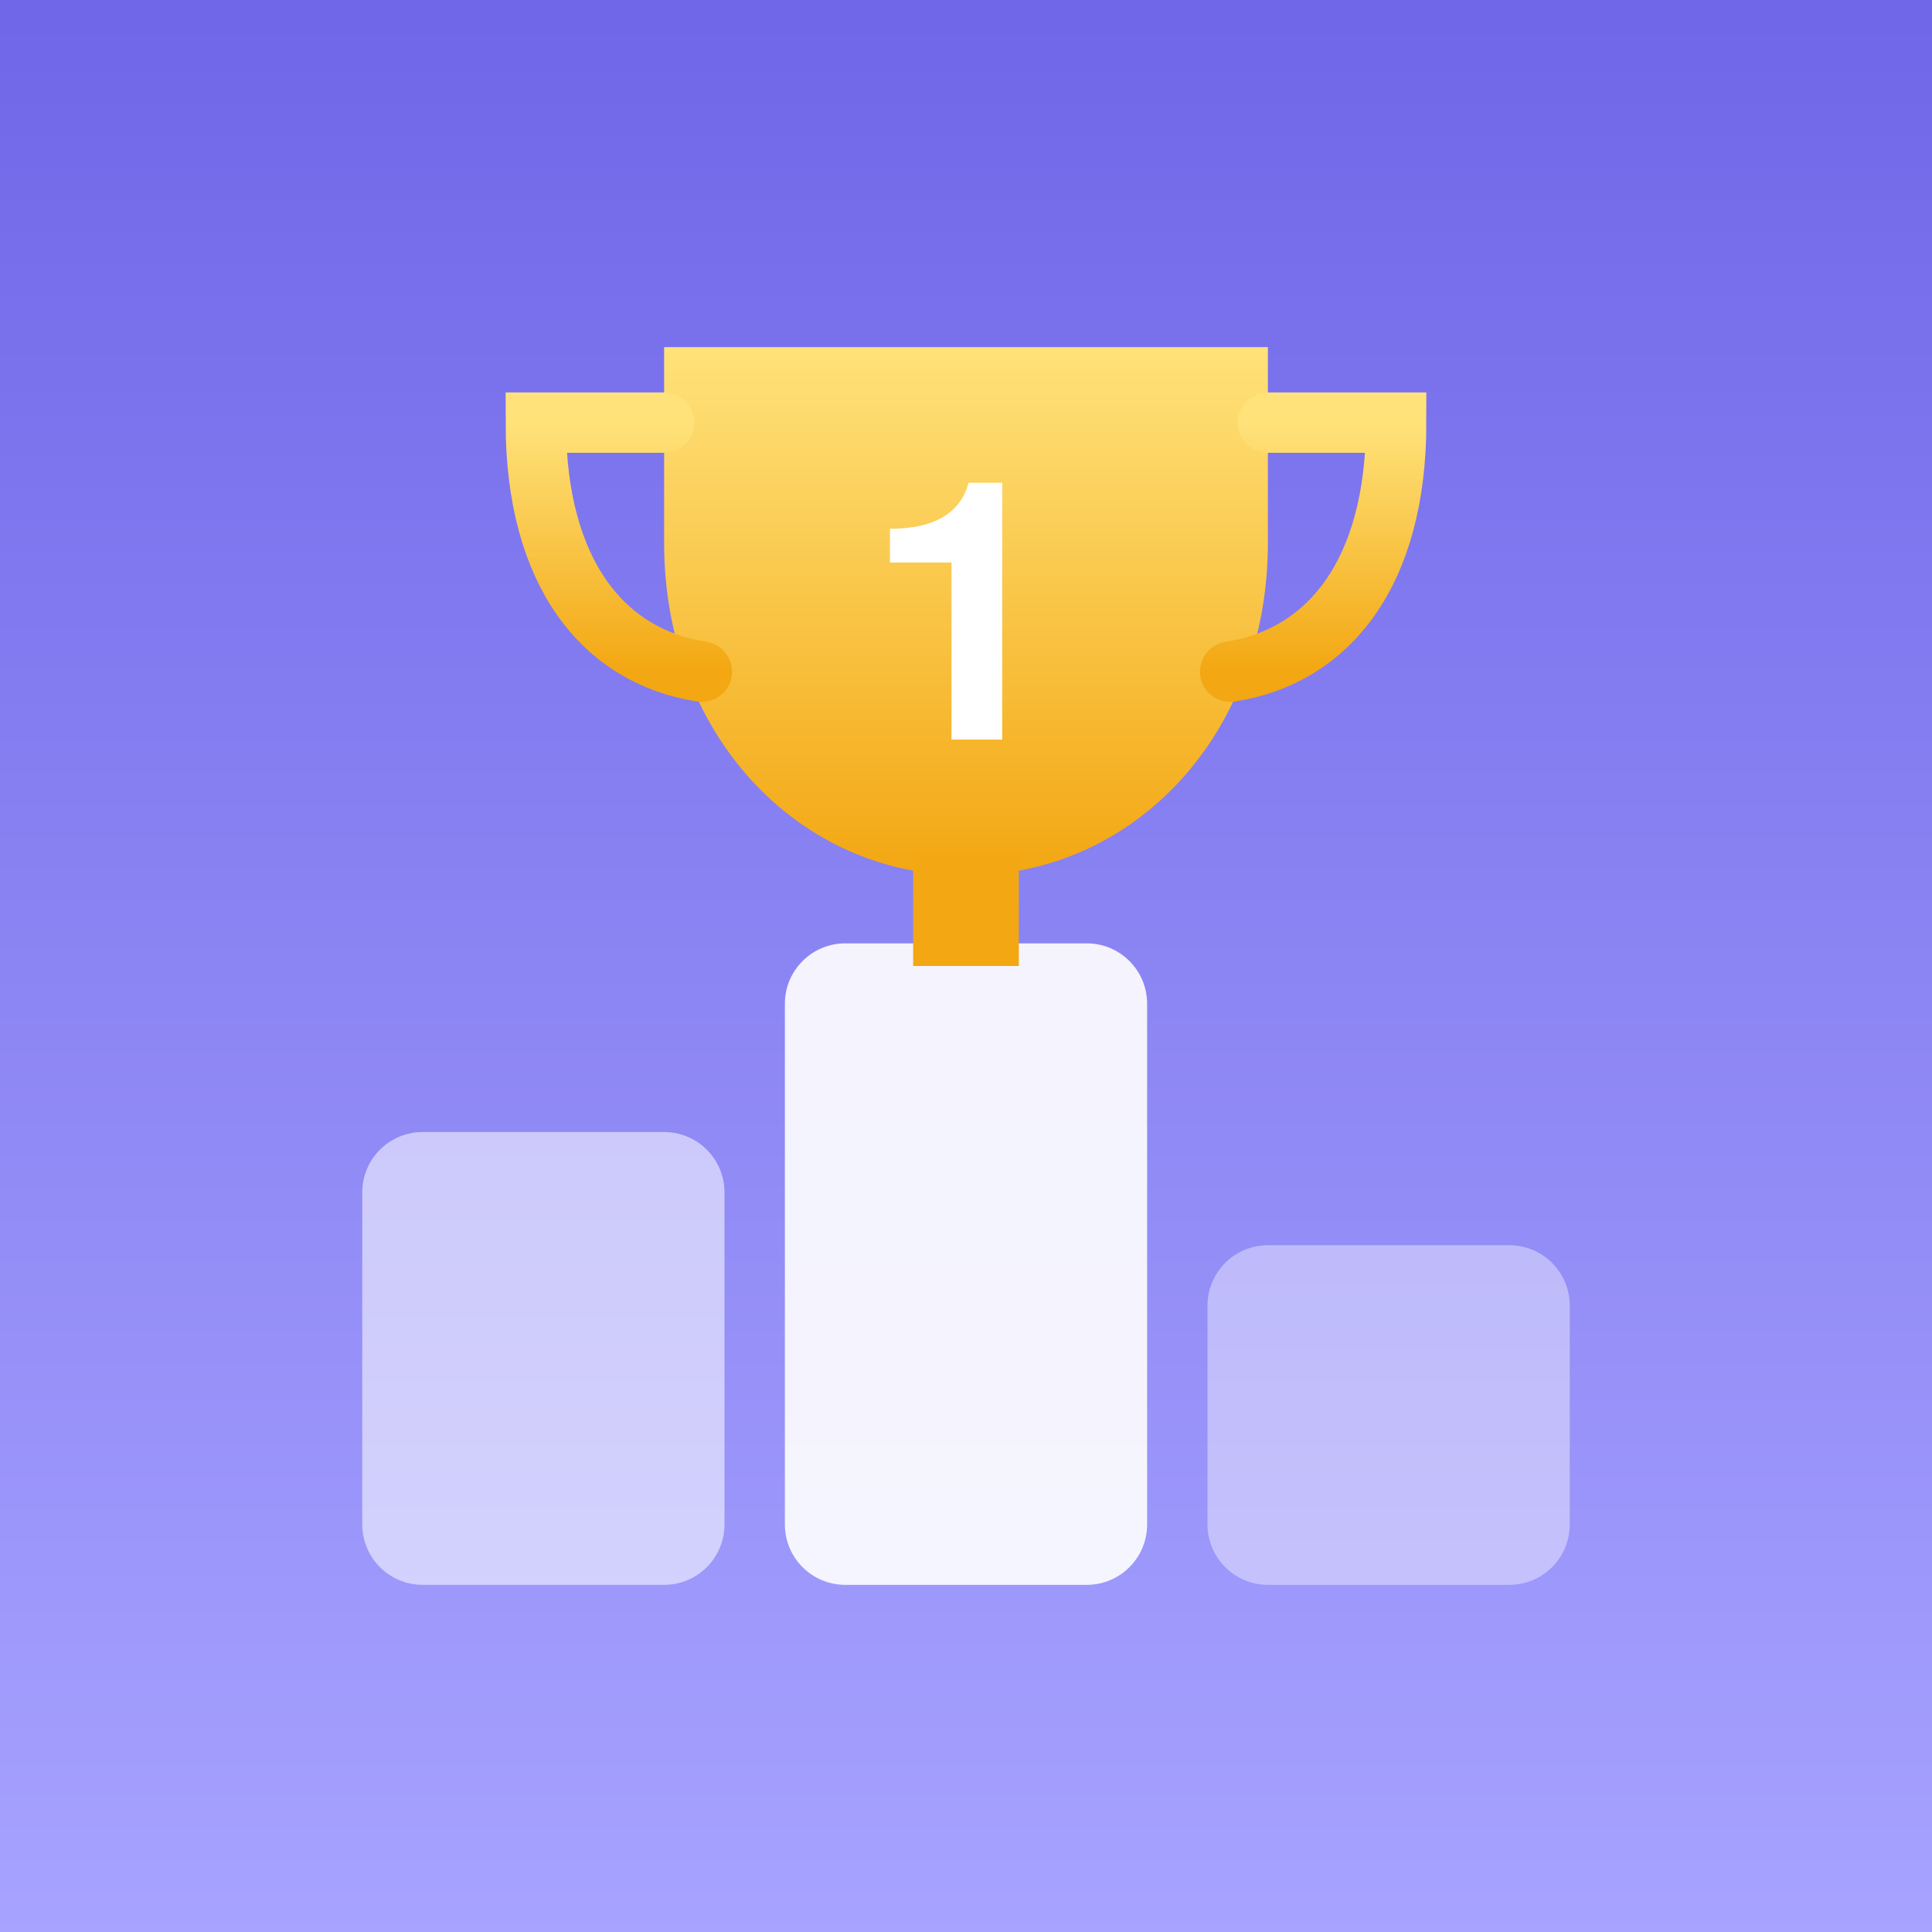
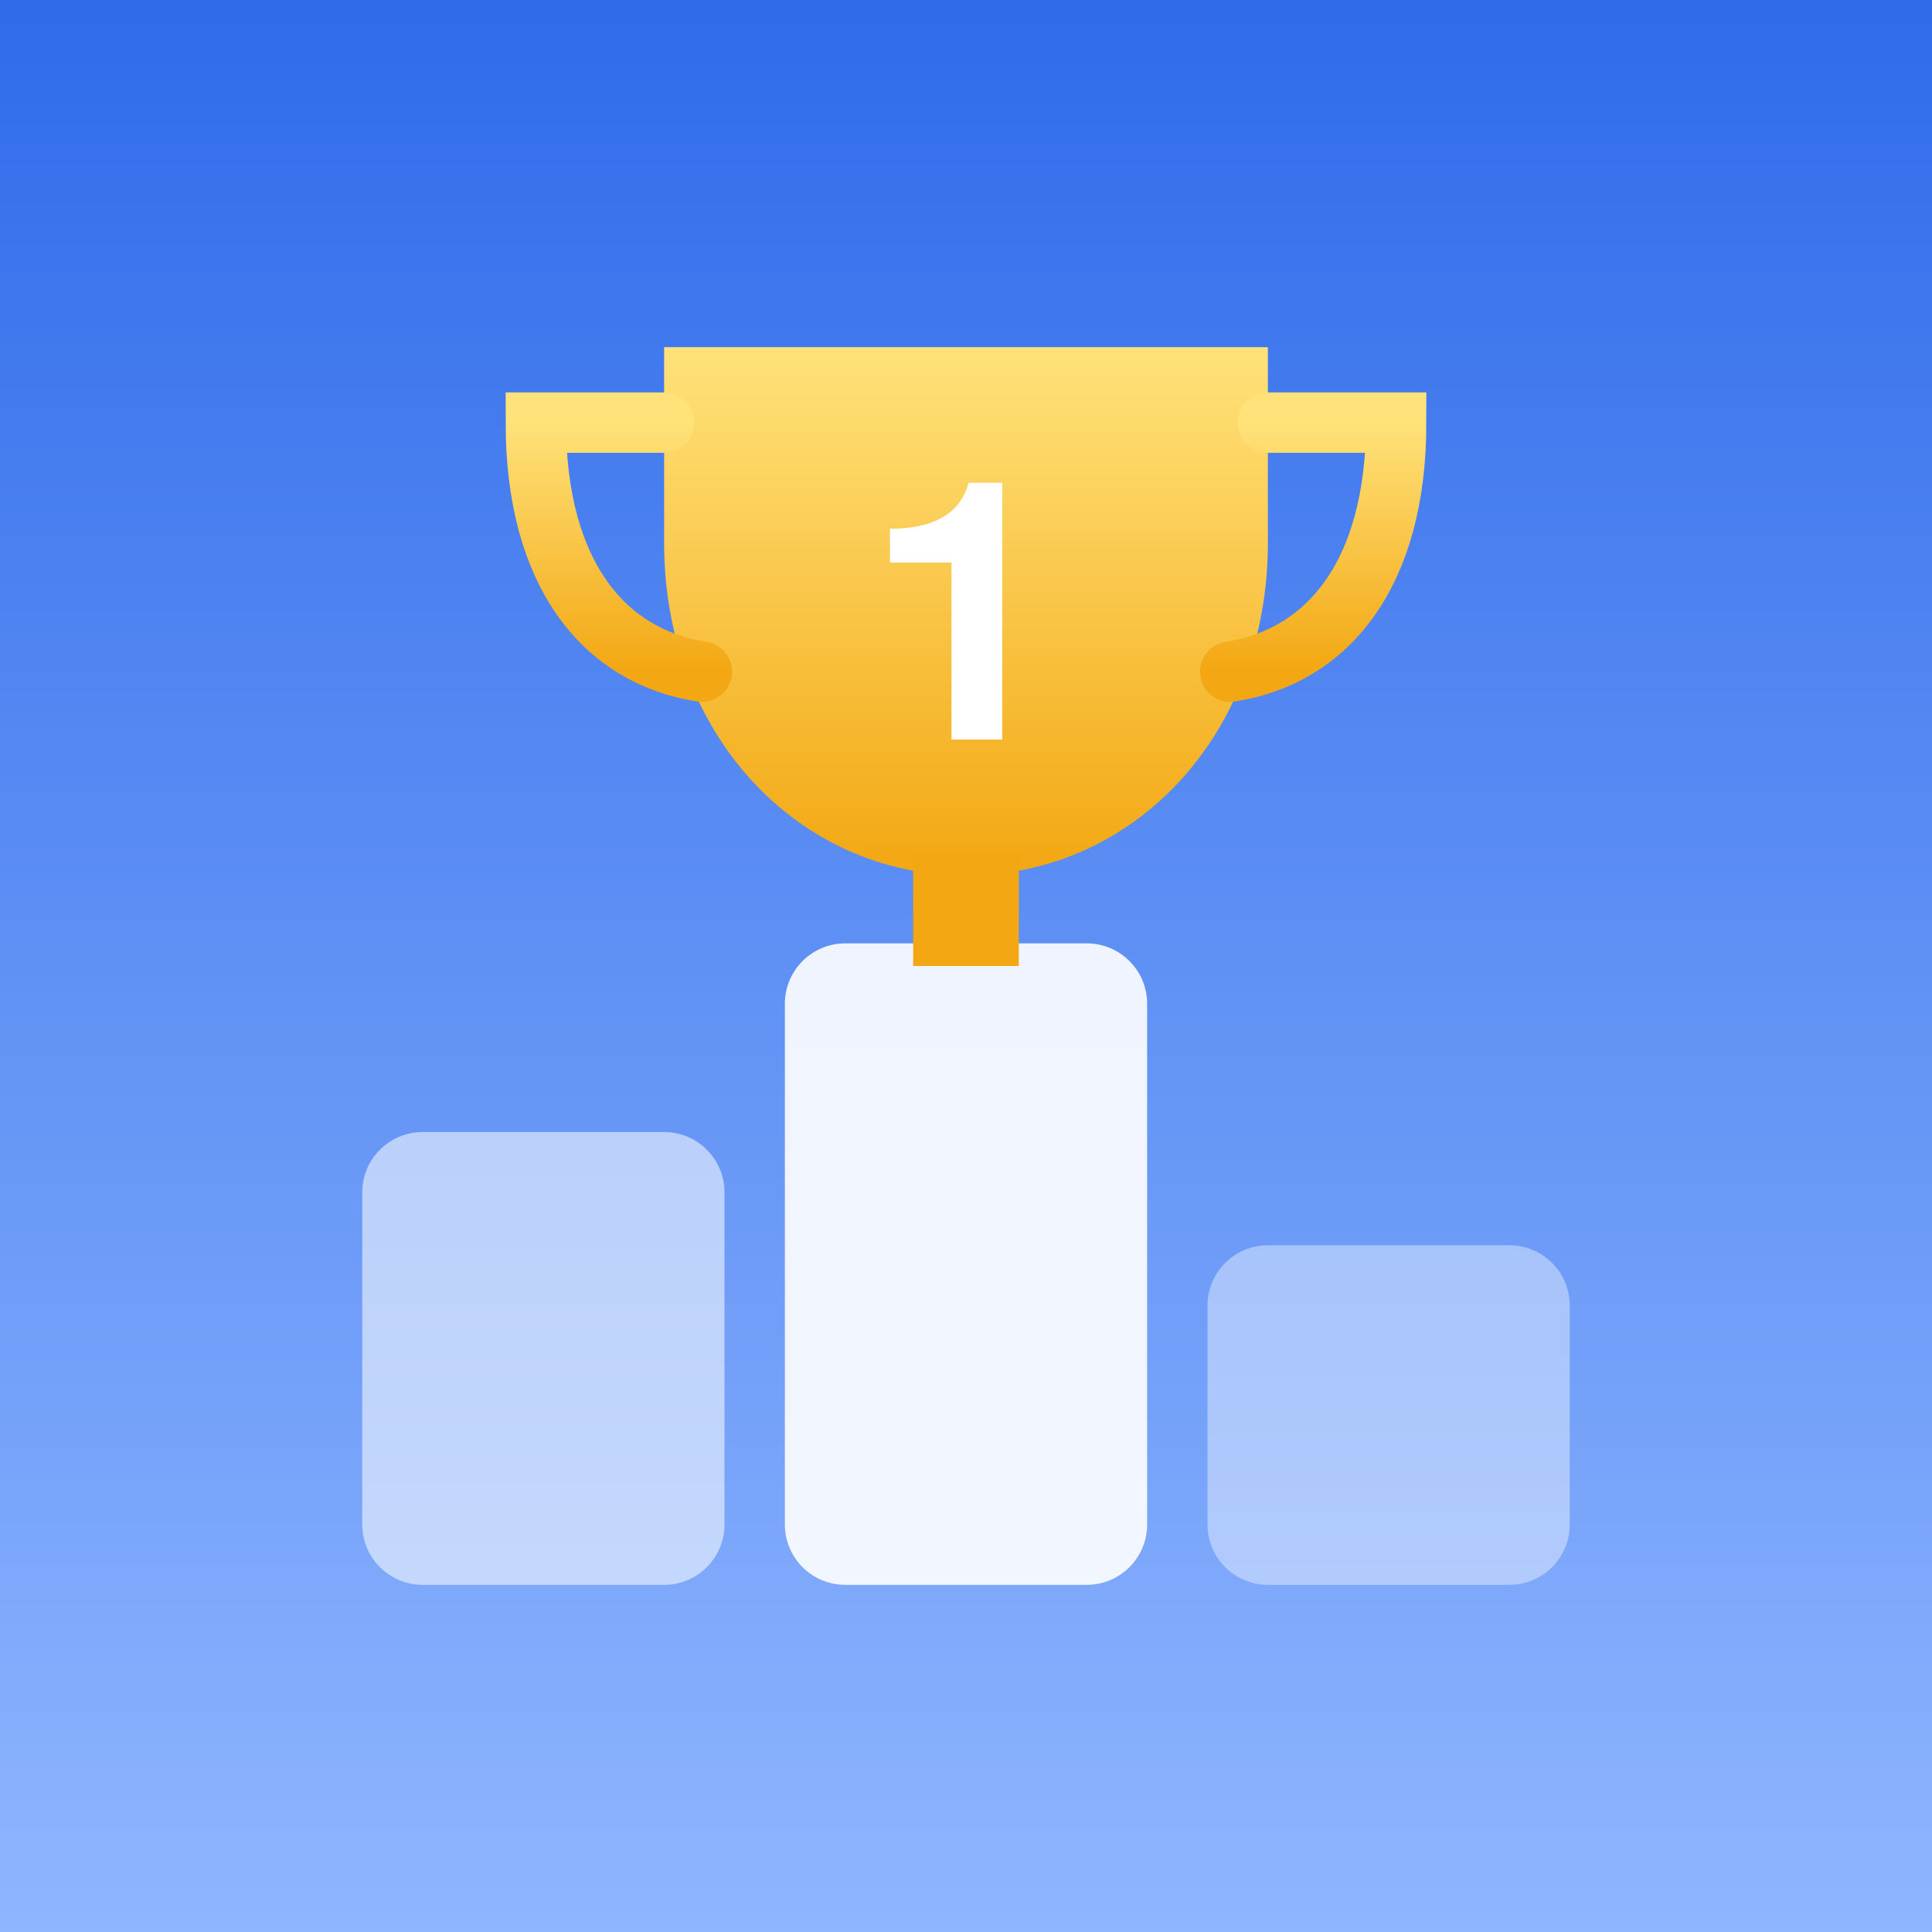
<svg xmlns="http://www.w3.org/2000/svg" viewBox="0 0 512 512">
  <defs>
    <linearGradient id="bg" x1="0" y1="0" x2="0" y2="1">
-       <stop offset="0" stop-color="#6f66e8" />
-       <stop offset="1" stop-color="#a7a3ff" />
+       <stop offset="0" stop-color="#2f6bea" />
+       <stop offset="1" stop-color="#8fb6ff" />
    </linearGradient>
    <linearGradient id="gold" x1="0" y1="0" x2="0" y2="1">
      <stop offset="0" stop-color="#ffe27a" />
      <stop offset="1" stop-color="#f3a712" />
    </linearGradient>
  </defs>
  <rect width="512" height="512" fill="url(#bg)" />
  <rect x="96" y="300" width="96" height="120" rx="16" fill="#fff" opacity=".55" />
  <rect x="320" y="330" width="96" height="90" rx="16" fill="#fff" opacity=".4" />
  <rect x="208" y="250" width="96" height="170" rx="16" fill="#fff" opacity=".9" />
  <path d="M176 92h160v52c0 50-35 88-80 88s-80-38-80-88z" fill="url(#gold)" />
  <path d="M176 112h-34c0 40 18 62 44 66M336 112h34c0 40-18 62-44 66" fill="none" stroke="url(#gold)" stroke-width="16" stroke-linecap="round" />
  <rect x="242" y="226" width="28" height="30" fill="#f3a712" />
  <text x="256" y="196" text-anchor="middle" font-family="Helvetica, Arial" font-weight="900" font-size="96" fill="#fff">1</text>
</svg>
